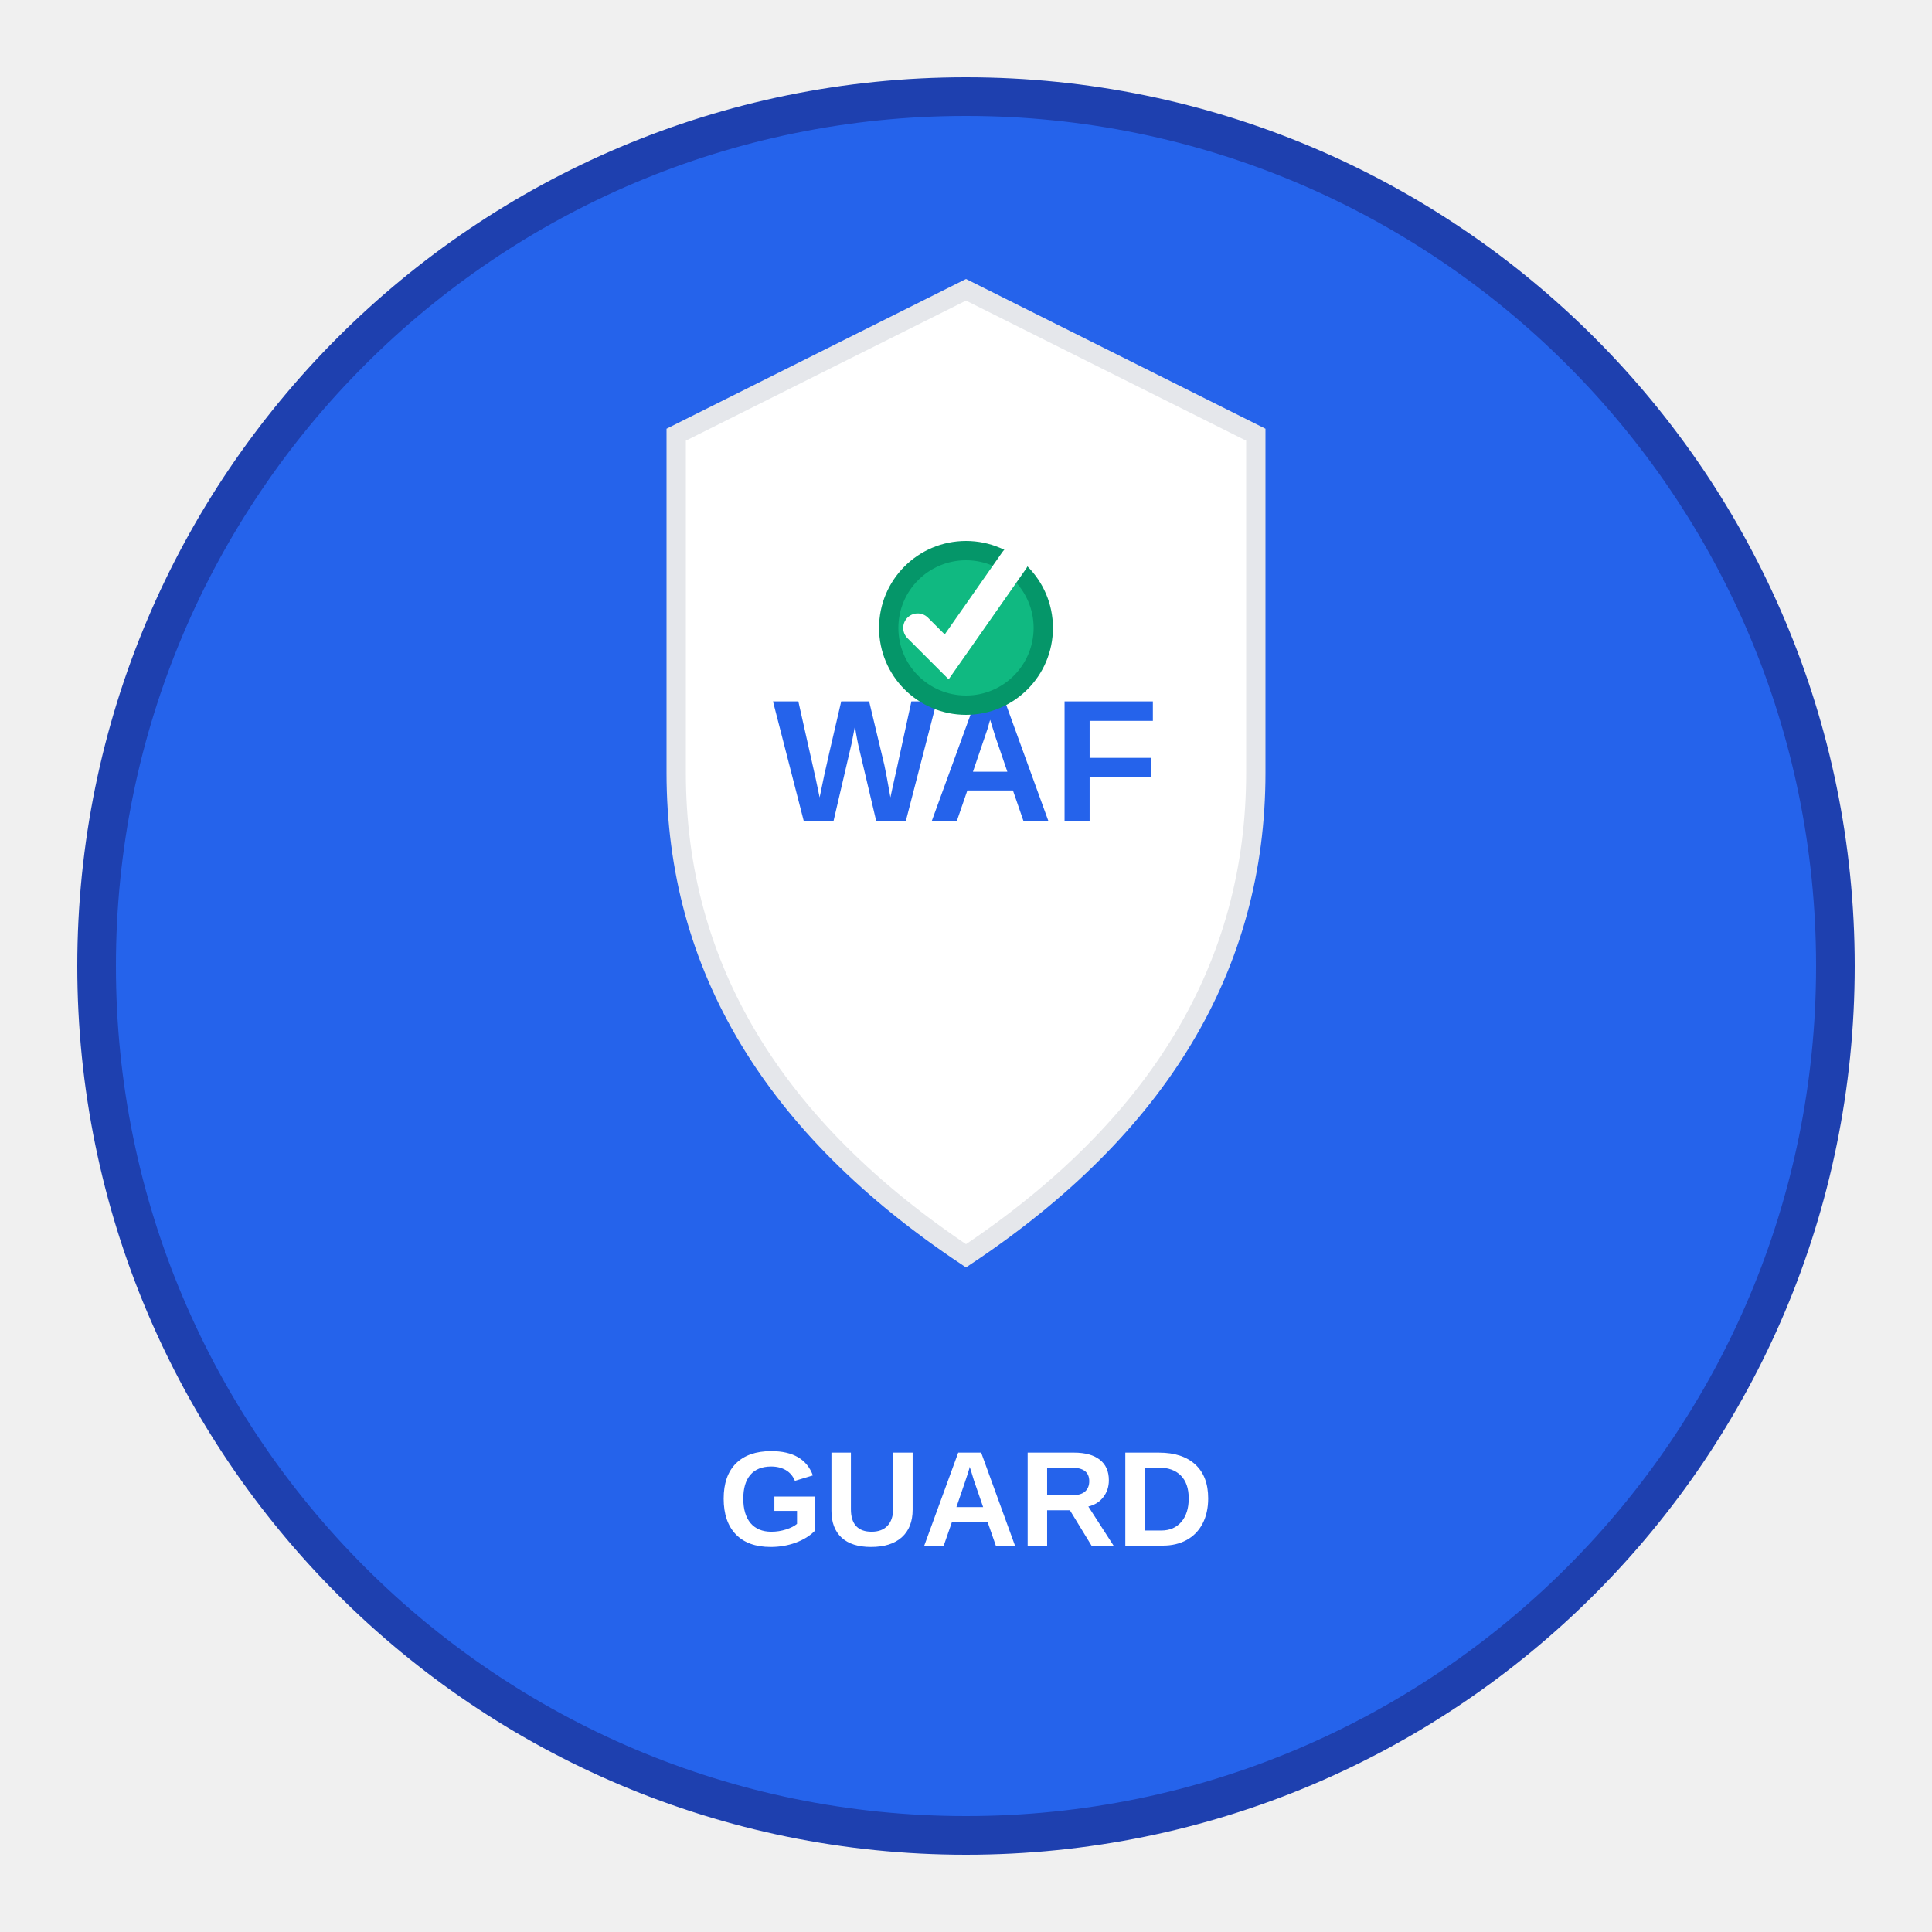
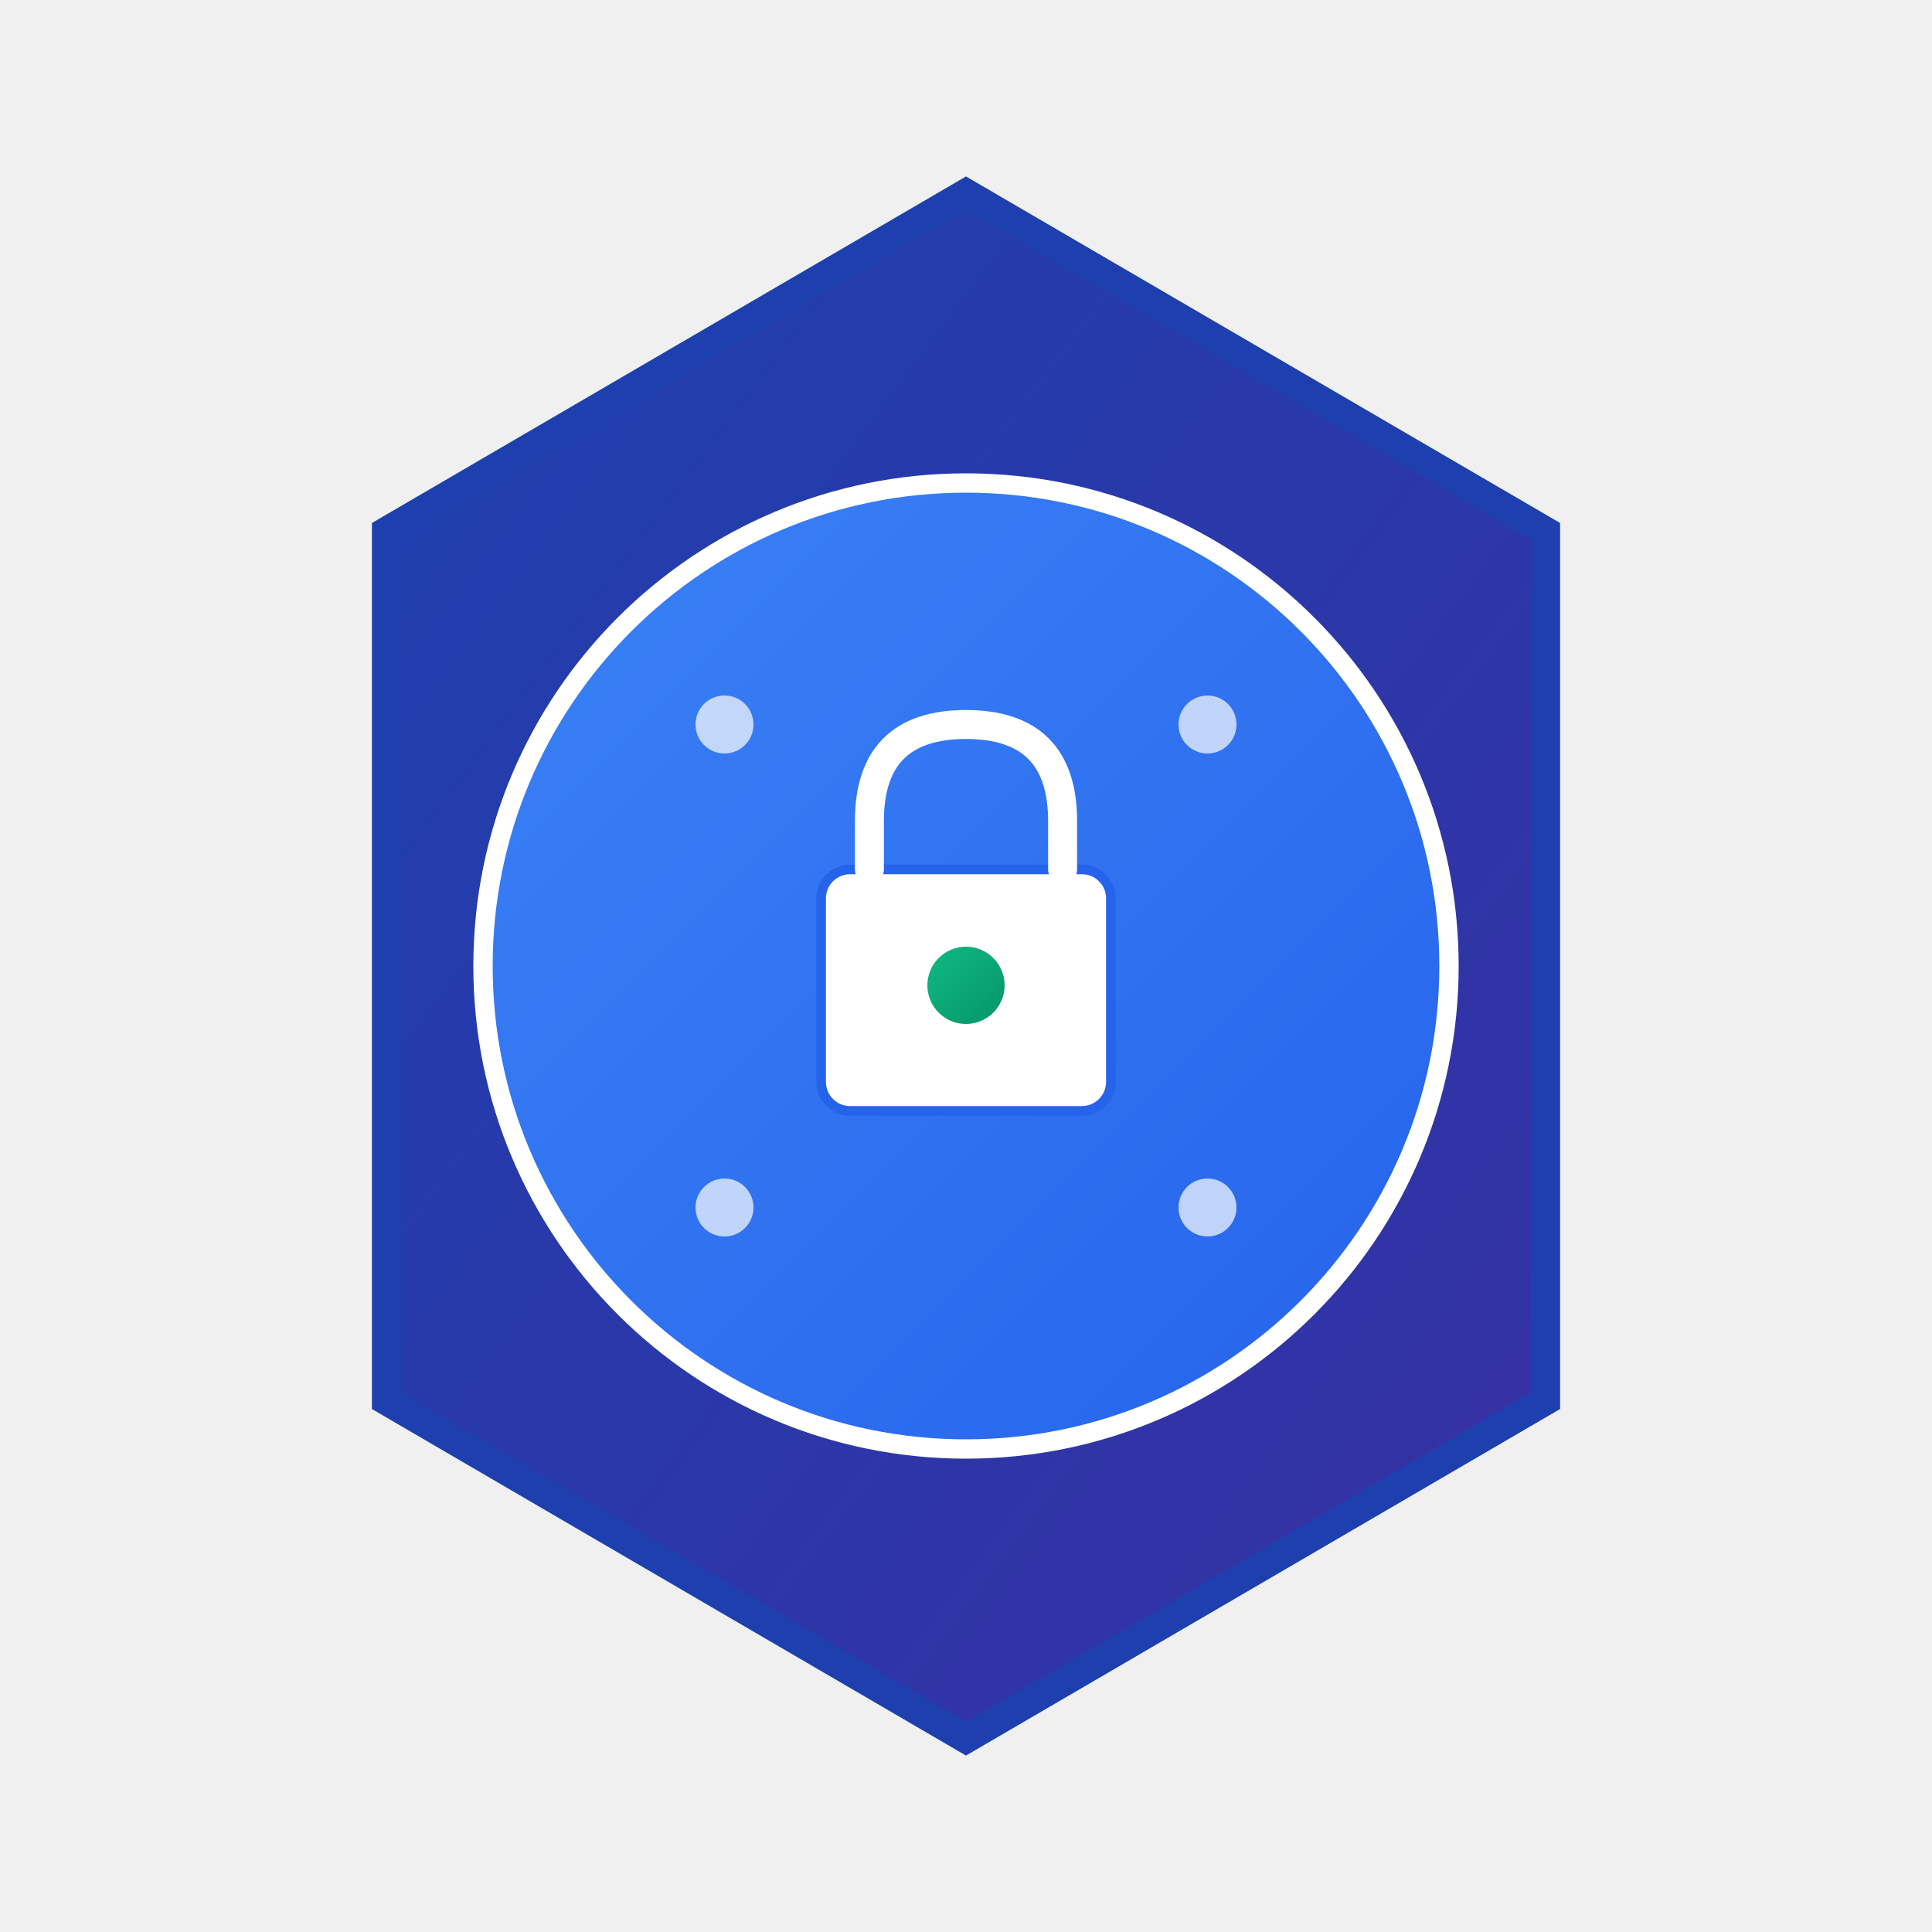
<svg xmlns="http://www.w3.org/2000/svg" width="200" height="200" viewBox="0 0 200 200">
-   <circle cx="100" cy="100" r="90" fill="#2563eb" stroke="#1e40af" stroke-width="4" />
-   <path d="M100 30 L130 45 L130 80 Q130 110 100 130 Q70 110 70 80 L70 45 Z" fill="#ffffff" stroke="#e5e7eb" stroke-width="2" />
-   <text x="100" y="85" font-family="Arial, sans-serif" font-size="18" font-weight="bold" text-anchor="middle" fill="#2563eb">WAF</text>
-   <text x="100" y="160" font-family="Arial, sans-serif" font-size="14" font-weight="bold" text-anchor="middle" fill="#ffffff">GUARD</text>
-   <circle cx="100" cy="65" r="8" fill="#10b981" stroke="#059669" stroke-width="2" />
-   <path d="M95 65 L98 68 L105 58" stroke="#ffffff" stroke-width="3" fill="none" stroke-linecap="round" />
+   <defs>
+     <linearGradient id="bgGradient" x1="0%" y1="0%" x2="100%" y2="100%">
+       <stop offset="0%" style="stop-color:#1e40af;stop-opacity:1" />
+       <stop offset="100%" style="stop-color:#3730a3;stop-opacity:1" />
+     </linearGradient>
+     <linearGradient id="centerGradient" x1="0%" y1="0%" x2="100%" y2="100%">
+       <stop offset="0%" style="stop-color:#3b82f6;stop-opacity:1" />
+       <stop offset="100%" style="stop-color:#2563eb;stop-opacity:1" />
+     </linearGradient>
+     <linearGradient id="accentGradient" x1="0%" y1="0%" x2="100%" y2="100%">
+       <stop offset="0%" style="stop-color:#10b981;stop-opacity:1" />
+       <stop offset="100%" style="stop-color:#059669;stop-opacity:1" />
+     </linearGradient>
+   </defs>
+   <path d="M100 20 L160 55 L160 145 L100 180 L40 145 L40 55 Z" fill="url(#bgGradient)" stroke="#1e40af" stroke-width="3" />
+   <circle cx="100" cy="100" r="50" fill="url(#centerGradient)" stroke="#ffffff" stroke-width="2" />
+   <rect x="85" y="90" width="30" height="25" rx="3" fill="#ffffff" stroke="#2563eb" stroke-width="1" />
+   <path d="M90 90 L90 85 Q90 75 100 75 Q110 75 110 85 L110 90" stroke="#ffffff" stroke-width="3" fill="none" stroke-linecap="round" />
+   <circle cx="100" cy="102" r="4" fill="url(#accentGradient)" />
+   <circle cx="75" cy="75" r="3" fill="#ffffff" fill-opacity="0.7" />
+   <circle cx="125" cy="75" r="3" fill="#ffffff" fill-opacity="0.7" />
+   <circle cx="75" cy="125" r="3" fill="#ffffff" fill-opacity="0.7" />
+   <circle cx="125" cy="125" r="3" fill="#ffffff" fill-opacity="0.7" />
</svg>
